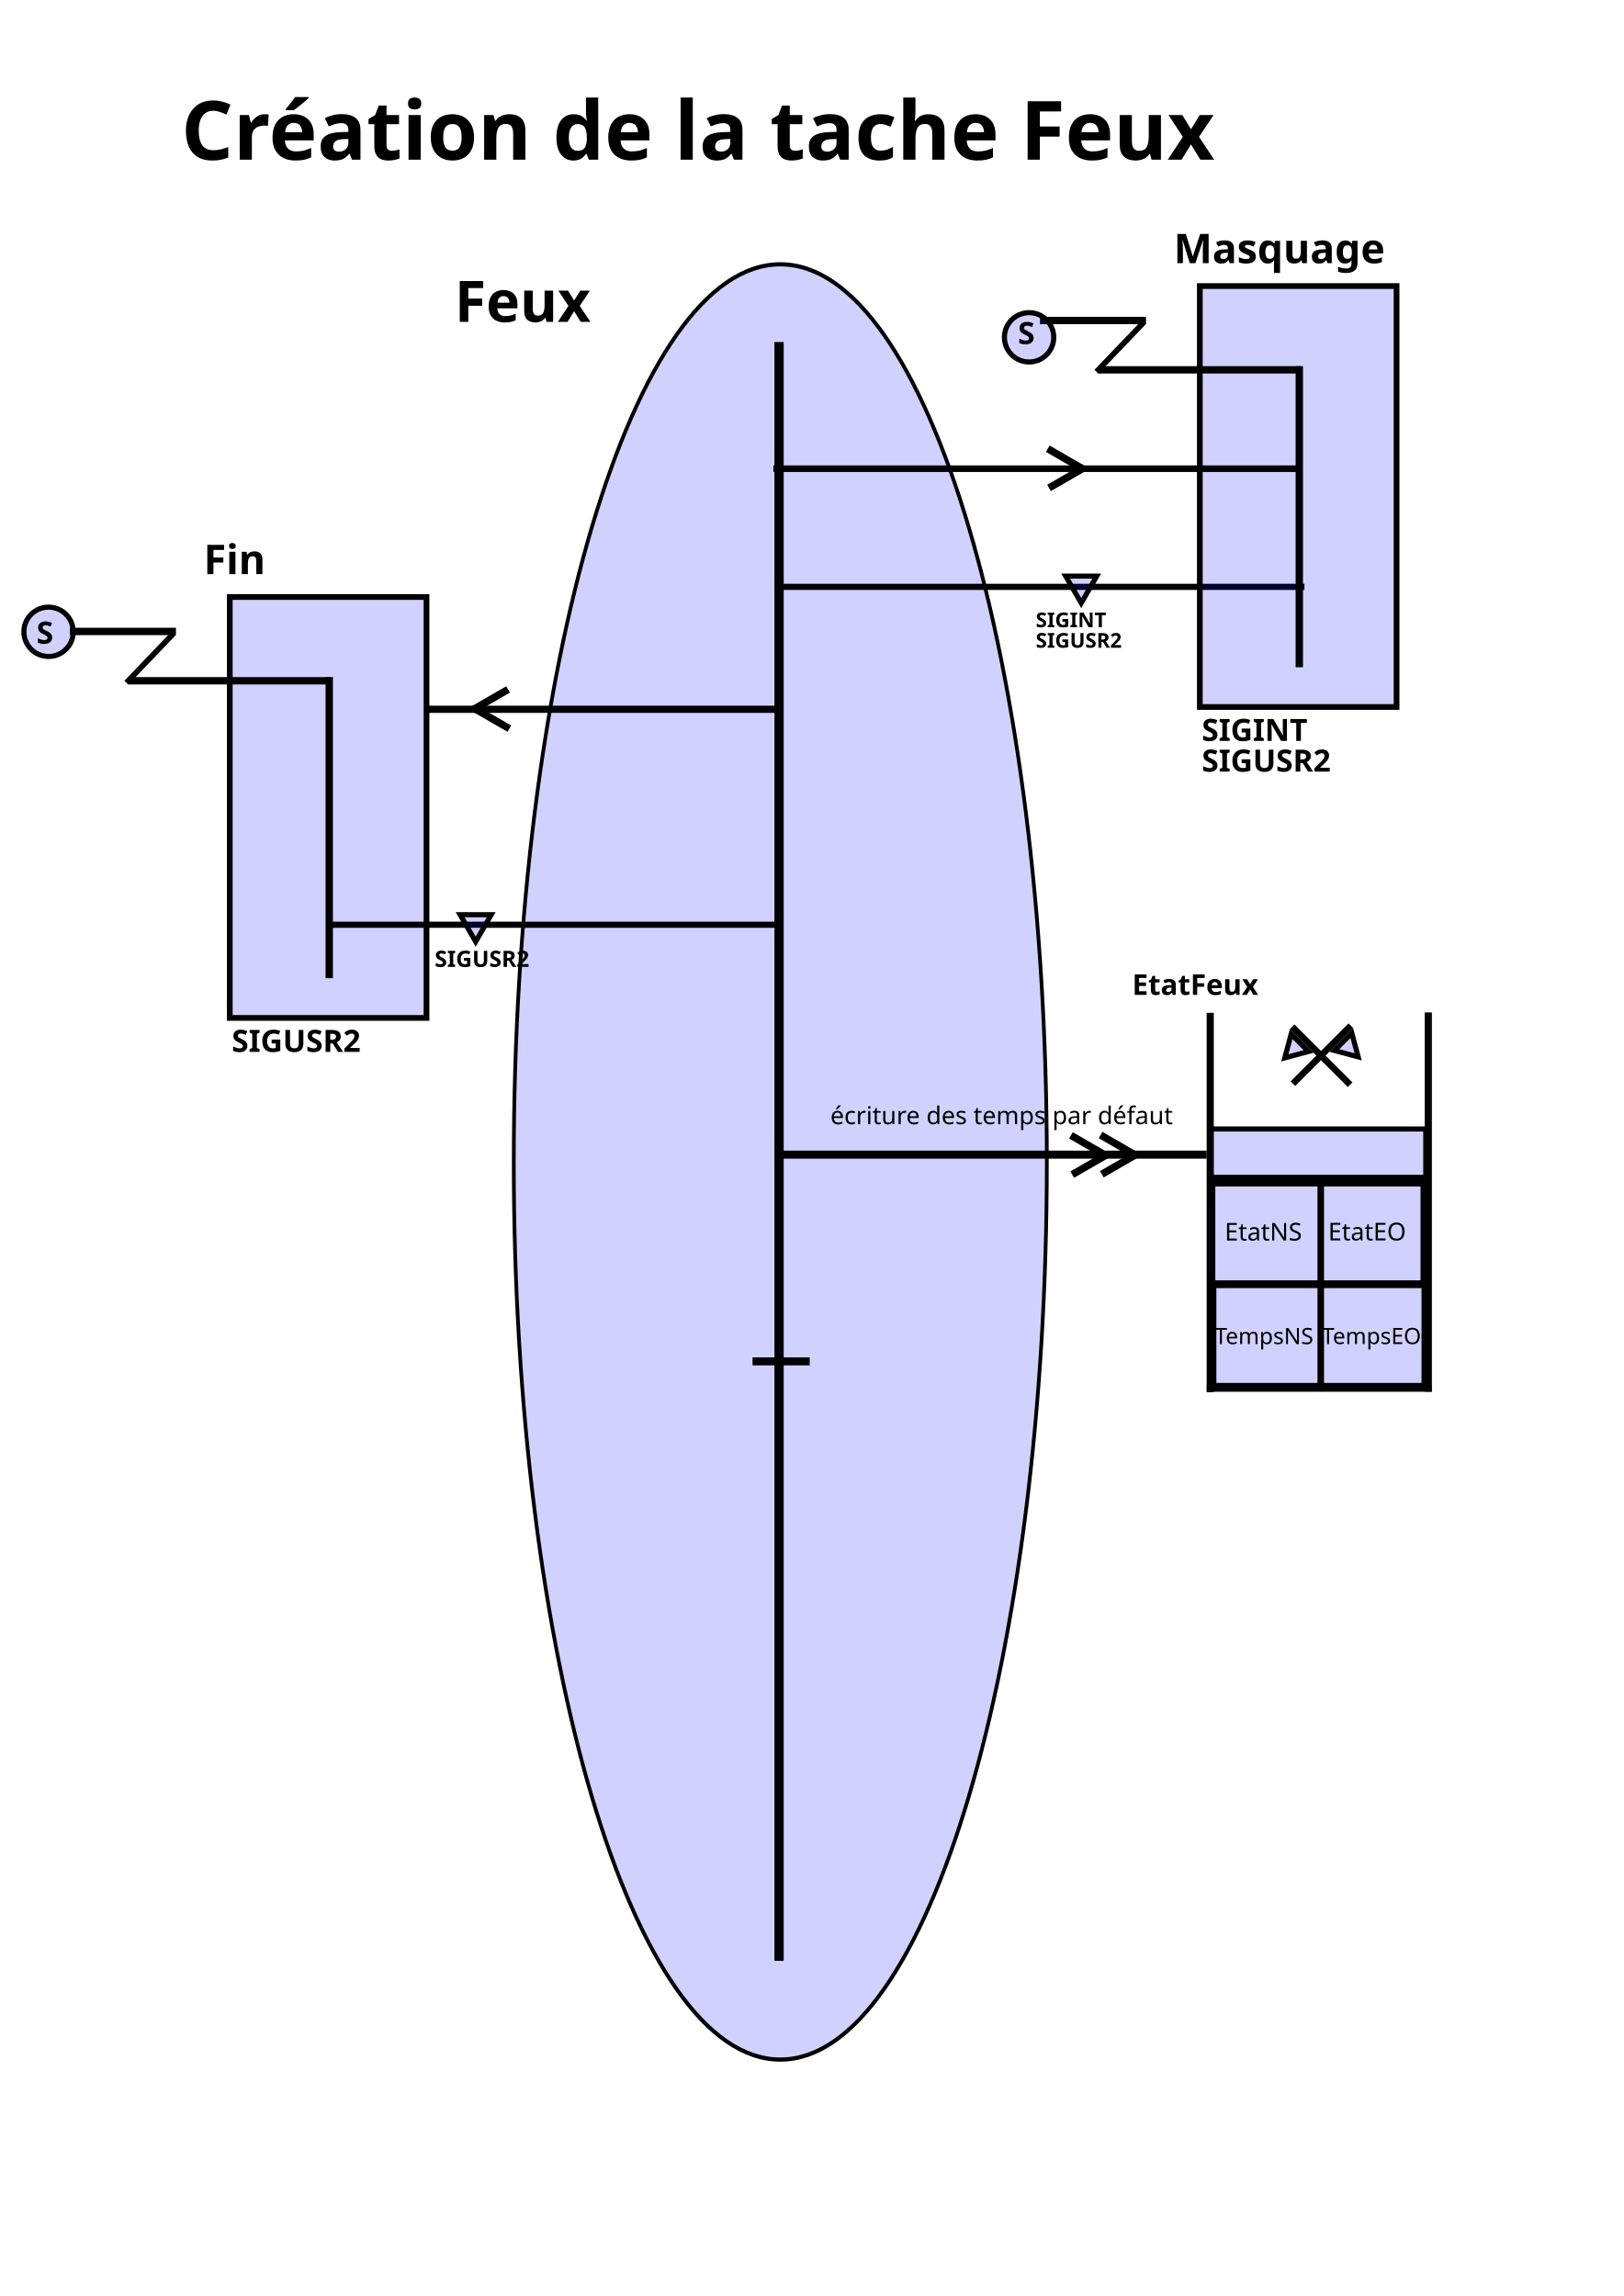
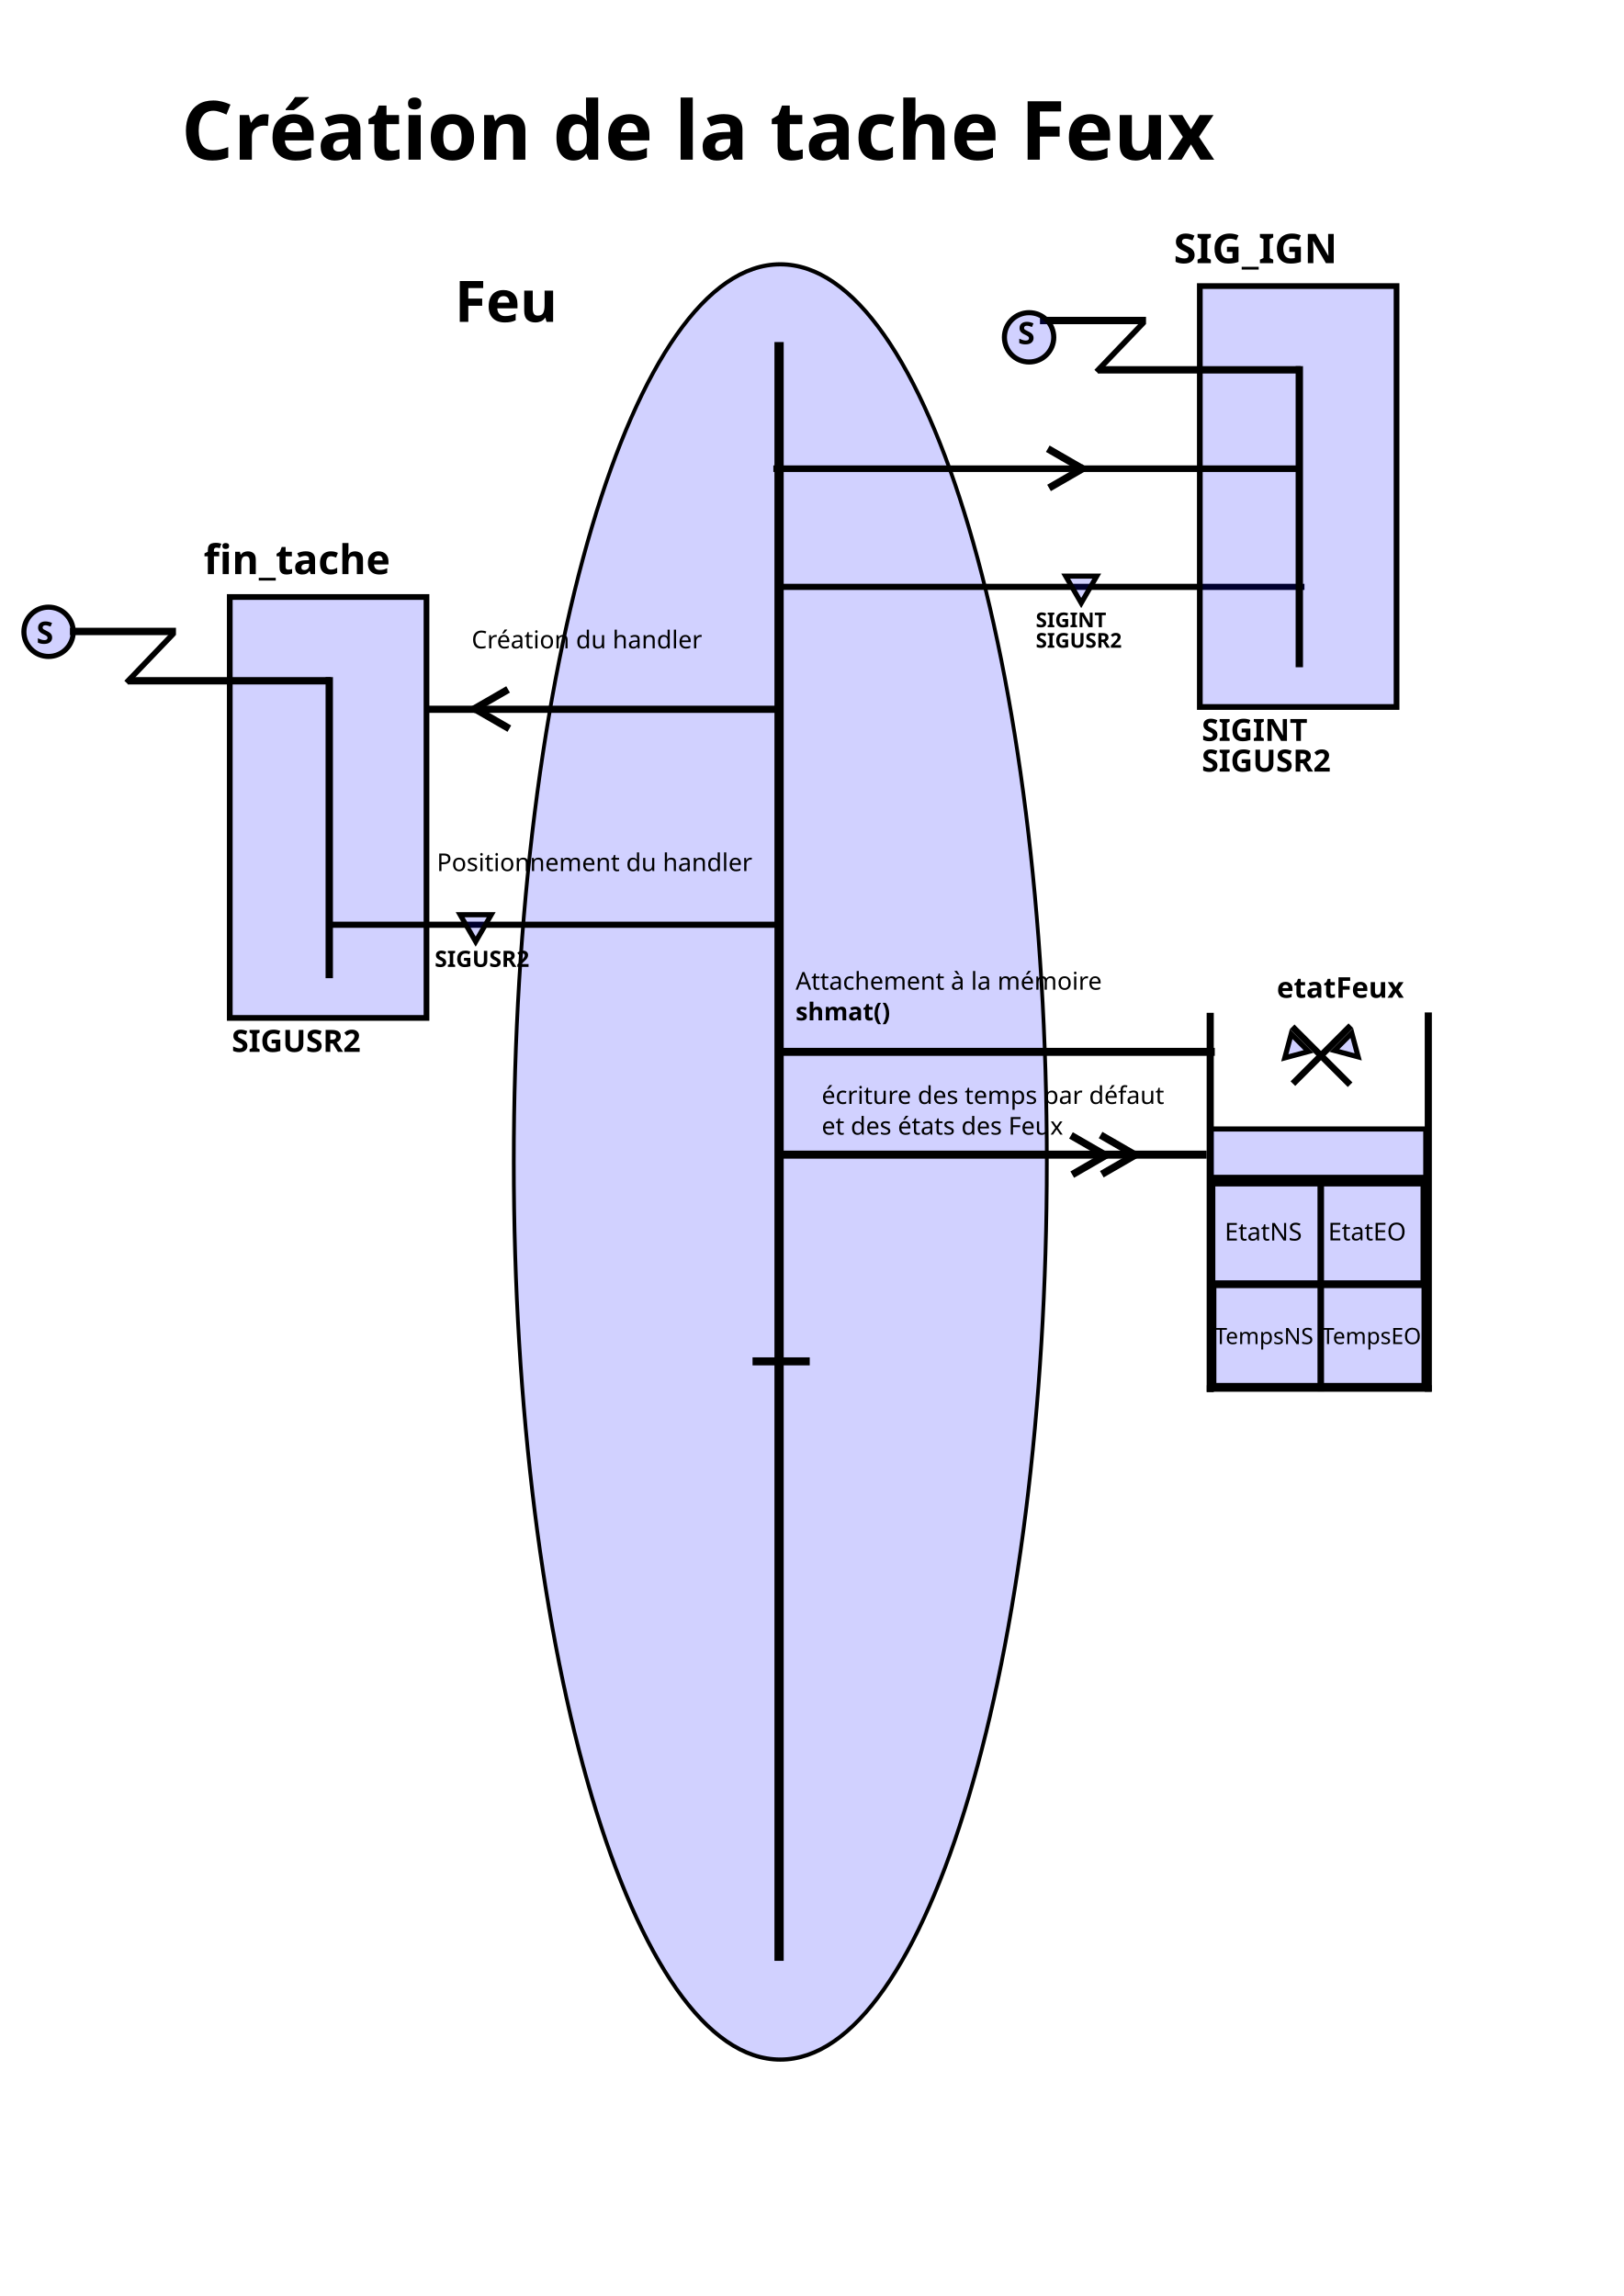
<svg xmlns="http://www.w3.org/2000/svg" width="210mm" height="297mm" id="svg2" version="1.1">
  <defs id="defs4" />
  <g id="layer1" style="display:inline">
    <path style="fill:#0000ff;fill-opacity:0.183;stroke:#000000;stroke-width:2.5;stroke-miterlimit:4;stroke-opacity:1;stroke-dasharray:none" id="path2987" d="m 671.429,656.648 a 178.571,535.714 0 1 1 -357.143,0 178.571,535.714 0 1 1 357.143,0 z" transform="matrix(0.7295883,0,0,0.8191961,21.84575,30.15306)" />
    <text xml:space="preserve" style="font-size:40px;font-style:normal;font-weight:normal;line-height:125%;letter-spacing:0px;word-spacing:0px;fill:#000000;fill-opacity:1;stroke:none;font-family:Sans" x="88.571" y="78.076" id="text2991">
      <tspan id="tspan2993" x="88.571" y="78.076" style="font-weight:bold;-inkscape-font-specification:Sans Bold">Création de la tache Feux</tspan>
    </text>
    <text xml:space="preserve" style="font-size:28px;font-style:normal;font-weight:bold;line-height:125%;letter-spacing:0px;word-spacing:0px;fill:#000000;fill-opacity:1;stroke:none;font-family:Sans;-inkscape-font-specification:Sans Bold" x="222.234" y="157.367" id="text2995">
-       <tspan id="tspan2997" x="222.234" y="157.367">Feux</tspan>
+       <tspan id="tspan2997" x="222.234" y="157.367">Feu</tspan>
    </text>
    <rect style="fill:#0000ff;fill-opacity:0.183;stroke:#000000;stroke-width:2.5;stroke-miterlimit:4;stroke-opacity:1;stroke-dasharray:none" id="rect2999" width="2.02" height="788.929" x="379.817" y="168.479" />
  </g>
  <g id="layer2">
    <rect style="fill:#0000ff;fill-opacity:0.183;stroke:#000000;stroke-width:2.5;stroke-miterlimit:4;stroke-opacity:1;stroke-dasharray:none" id="rect3294" width="255.064" height="0.505" x="381.333" y="286.667" />
    <rect style="fill:#0000ff;fill-opacity:0.183;stroke:#000000;stroke-width:2.802;stroke-miterlimit:4;stroke-opacity:1;stroke-dasharray:none;filter:url(#filter4121)" id="rect3769" width="96.165" height="205.786" x="586.501" y="139.858" />
    <rect style="fill:#0000ff;fill-opacity:0.183;stroke:#000000;stroke-width:2.5;stroke-miterlimit:4;stroke-opacity:1;stroke-dasharray:none;filter:url(#filter4121)" id="rect3787" width="49.329" height="1.096" x="509.616" y="156.15" />
    <rect style="fill:#0000ff;fill-opacity:0.183;stroke:#000000;stroke-width:2.534;stroke-miterlimit:4;stroke-opacity:1;stroke-dasharray:none;filter:url(#filter4121)" id="rect3789" width="96.433" height="1.062" x="538.134" y="180.283" />
    <rect style="fill:#0000ff;fill-opacity:0.183;stroke:#000000;stroke-width:2.5;stroke-miterlimit:4;stroke-opacity:1;stroke-dasharray:none;filter:url(#filter4121)" id="rect3791" width="1.096" height="144.7" x="634.584" y="180.267" />
    <rect style="fill:#0000ff;fill-opacity:0.183;stroke:#000000;stroke-width:1.891;stroke-miterlimit:4;stroke-opacity:1;stroke-dasharray:none;filter:url(#filter4121)" id="rect3793" width="31.512" height="0.829" x="244.118" y="512.312" transform="matrix(0.6918904,-0.7220026,0.7171599,0.6969086,0,0)" />
    <path transform="translate(2.070245,53.10614)" style="fill:#0000ff;fill-opacity:0.183;stroke:#000000;stroke-width:2.5;stroke-miterlimit:4;stroke-opacity:1;stroke-dasharray:none;filter:url(#filter4121)" id="path3795" d="m 513.027,111.813 a 12.058,12.058 0 1 1 -24.117,0 12.058,12.058 0 1 1 24.117,0 z" />
    <text xml:space="preserve" style="font-size:15px;font-style:normal;font-weight:bold;line-height:125%;letter-spacing:0px;word-spacing:0px;fill:#000000;fill-opacity:1;stroke:none;filter:url(#filter4121);font-family:Sans;-inkscape-font-specification:Sans Bold" x="497.557" y="168.208" id="text3797">
      <tspan id="tspan3799" x="497.557" y="168.208">S</tspan>
    </text>
    <text xml:space="preserve" style="font-size:40px;font-style:normal;font-weight:normal;line-height:100%;letter-spacing:0px;word-spacing:0px;fill:#000000;fill-opacity:1;stroke:none;filter:url(#filter4121);font-family:Sans" x="587.447" y="362.238" id="text3801">
      <tspan x="587.447" y="362.238" style="font-size:15px;font-weight:bold;line-height:100%;-inkscape-font-specification:Sans Bold" id="tspan3805">SIGINT</tspan>
      <tspan x="587.447" y="377.238" style="font-size:15px;font-weight:bold;line-height:100%;-inkscape-font-specification:Sans Bold" id="tspan3807">SIGUSR2</tspan>
    </text>
    <rect style="fill:#0000ff;fill-opacity:0.183;stroke:#000000;stroke-width:2.5;stroke-miterlimit:4;stroke-opacity:1;stroke-dasharray:none;display:inline" id="rect3814" width="17.539" height="1.096" x="554.496" y="-66.647" transform="matrix(0.8660254,0.5,-0.5,0.8660254,0,0)" />
    <rect style="fill:#0000ff;fill-opacity:0.183;stroke:#000000;stroke-width:2.5;stroke-miterlimit:4;stroke-opacity:1;stroke-dasharray:none;display:inline" id="rect3814-5" width="17.539" height="1.096" x="326.06" y="462.442" transform="matrix(0.8660254,-0.5,0.5,0.8660254,0,0)" />
    <text xml:space="preserve" style="font-size:40px;font-style:normal;font-weight:normal;line-height:100%;letter-spacing:0px;word-spacing:0px;fill:#000000;fill-opacity:1;stroke:none;display:inline;font-family:Sans" x="506.303" y="306.657" id="text3801-7">
      <tspan x="506.303" y="306.657" style="font-size:10px;font-weight:bold;line-height:100%;-inkscape-font-specification:Sans Bold" id="tspan3805-5">SIGINT</tspan>
      <tspan x="506.303" y="316.657" style="font-size:10px;font-weight:bold;line-height:100%;-inkscape-font-specification:Sans Bold" id="tspan3807-2">SIGUSR2</tspan>
    </text>
    <text xml:space="preserve" style="font-size:20px;font-style:normal;font-weight:bold;line-height:125%;letter-spacing:0px;word-spacing:0px;fill:#000000;fill-opacity:1;stroke:none;filter:url(#filter4121);font-family:Sans;-inkscape-font-specification:Sans Bold" x="573.735" y="128.659" id="text3264">
-       <tspan id="tspan3266" x="573.735" y="128.659">Masquage</tspan>
+       <tspan id="tspan3266" x="573.735" y="128.659">SIG_IGN</tspan>
    </text>
    <rect style="fill:#0000ff;fill-opacity:0.183;stroke:#000000;stroke-width:2.496;stroke-miterlimit:4;stroke-opacity:1;stroke-dasharray:none" id="rect3289" width="255.84" height="0.718" x="379.284" y="228.789" />
    <path style="fill:#0000ff;fill-opacity:0.183;stroke:#000000;stroke-width:2.5;stroke-miterlimit:4;stroke-opacity:1;stroke-dasharray:none;display:inline" id="path3843" d="m 528.374,226.916 -7.595,-13.155 15.19,0 z" transform="translate(0.1518846,67.90498)" />
    <path transform="translate(-477.2297,197.0764)" style="fill:#0000ff;fill-opacity:0.183;stroke:#000000;stroke-width:2.5;stroke-miterlimit:4;stroke-opacity:1;stroke-dasharray:none;filter:url(#filter4121)" id="path3795-3" d="m 513.027,111.813 a 12.058,12.058 0 1 1 -24.117,0 12.058,12.058 0 1 1 24.117,0 z" />
  </g>
  <g id="layer3" style="display:inline">
    <rect style="fill:#0000ff;fill-opacity:0.183;stroke:#000000;stroke-width:2.802;stroke-miterlimit:4;stroke-opacity:1;stroke-dasharray:none;filter:url(#filter4121)" id="rect3769-3" width="96.165" height="205.786" x="112.317" y="291.877" />
    <rect style="fill:#0000ff;fill-opacity:0.183;stroke:#000000;stroke-width:2.5;stroke-miterlimit:4;stroke-opacity:1;stroke-dasharray:none;filter:url(#filter4121)" id="rect3787-0" width="49.329" height="1.096" x="35.432" y="308.169" />
    <rect style="fill:#0000ff;fill-opacity:0.183;stroke:#000000;stroke-width:2.534;stroke-miterlimit:4;stroke-opacity:1;stroke-dasharray:none;filter:url(#filter4121)" id="rect3789-3" width="96.433" height="1.062" x="63.95" y="332.302" />
    <rect style="fill:#0000ff;fill-opacity:0.183;stroke:#000000;stroke-width:2.5;stroke-miterlimit:4;stroke-opacity:1;stroke-dasharray:none;filter:url(#filter4121)" id="rect3791-7" width="1.096" height="144.7" x="160.4" y="332.286" />
    <rect style="fill:#0000ff;fill-opacity:0.183;stroke:#000000;stroke-width:1.891;stroke-miterlimit:4;stroke-opacity:1;stroke-dasharray:none;filter:url(#filter4121)" id="rect3793-0" width="31.512" height="0.829" x="-195.377" y="275.125" transform="matrix(0.6918904,-0.7220026,0.7171599,0.6969086,0,0)" />
    <text xml:space="preserve" style="font-size:15px;font-style:normal;font-weight:bold;line-height:125%;letter-spacing:0px;word-spacing:0px;fill:#000000;fill-opacity:1;stroke:none;filter:url(#filter4121);font-family:Sans;-inkscape-font-specification:Sans Bold" x="17.818" y="314.671" id="text3797-9">
      <tspan id="tspan3799-7" x="17.818" y="314.671">S</tspan>
    </text>
    <text xml:space="preserve" style="font-size:40px;font-style:normal;font-weight:normal;line-height:100%;letter-spacing:0px;word-spacing:0px;fill:#000000;fill-opacity:1;stroke:none;filter:url(#filter4121);font-family:Sans" x="113.263" y="514.257" id="text3801-5">
      <tspan x="113.263" y="514.257" style="font-size:15px;font-weight:bold;line-height:100%;-inkscape-font-specification:Sans Bold" id="tspan3807-9">SIGUSR2</tspan>
    </text>
    <text xml:space="preserve" style="font-size:20px;font-style:normal;font-weight:bold;line-height:125%;letter-spacing:0px;word-spacing:0px;fill:#000000;fill-opacity:1;stroke:none;filter:url(#filter4121);font-family:Sans;-inkscape-font-specification:Sans Bold" x="99.551" y="280.678" id="text3264-1">
-       <tspan id="tspan3266-0" x="99.551" y="280.678">Fin</tspan>
+       <tspan id="tspan3266-0" x="99.551" y="280.678">fin_tache</tspan>
    </text>
    <rect style="fill:#0000ff;fill-opacity:0.183;stroke:#000000;stroke-width:2.493;stroke-miterlimit:4;stroke-opacity:1;stroke-dasharray:none" id="rect3423" width="171.61" height="1.017" x="209.221" y="346.262" />
    <rect style="fill:#0000ff;fill-opacity:0.183;stroke:#000000;stroke-width:2.5;stroke-miterlimit:4;stroke-opacity:1;stroke-dasharray:none;display:inline" id="rect3814-1" width="17.539" height="1.096" x="-392.495" y="-184.566" transform="matrix(-0.8660254,-0.5,0.5,-0.8660254,0,0)" />
    <rect style="fill:#0000ff;fill-opacity:0.183;stroke:#000000;stroke-width:2.5;stroke-miterlimit:4;stroke-opacity:1;stroke-dasharray:none;display:inline" id="rect3814-5-8" width="17.539" height="1.096" x="-45.315" y="-416.635" transform="matrix(-0.8660254,0.5,-0.5,-0.8660254,0,0)" />
    <rect style="fill:#0000ff;fill-opacity:0.183;stroke:#000000;stroke-width:2.443;stroke-miterlimit:4;stroke-opacity:1;stroke-dasharray:none" id="rect3294-5" width="219.049" height="0.562" x="161.726" y="451.829" />
    <path style="fill:#0000ff;fill-opacity:0.183;stroke:#000000;stroke-width:2.5;stroke-miterlimit:4;stroke-opacity:1;stroke-dasharray:none;display:inline" id="path3843-6" d="m 528.374,226.916 -7.595,-13.155 15.19,0 z" transform="translate(-295.8553,233.4524)" />
    <text xml:space="preserve" style="font-size:11px;font-style:normal;font-weight:bold;line-height:125%;letter-spacing:0px;word-spacing:0px;fill:#000000;fill-opacity:1;stroke:none;font-family:Sans;-inkscape-font-specification:Sans Bold" x="212.5" y="472.719" id="text3469">
      <tspan id="tspan3471" x="212.5" y="472.719">SIGUSR2</tspan>
    </text>
    <rect style="fill:#0000ff;fill-opacity:0.183;stroke:#000000;stroke-width:2.5;stroke-miterlimit:4;stroke-opacity:1;stroke-dasharray:none;display:inline" id="rect3814-1-2" width="17.539" height="1.096" x="744.612" y="211.034" transform="matrix(0.8660254,0.5,-0.5,0.8660254,0,0)" />
    <rect style="fill:#0000ff;fill-opacity:0.183;stroke:#000000;stroke-width:2.5;stroke-miterlimit:4;stroke-opacity:1;stroke-dasharray:none;display:inline" id="rect3814-5-8-6" width="17.539" height="1.096" x="180.64" y="765.929" transform="matrix(0.8660254,-0.5,0.5,0.8660254,0,0)" />
    <rect style="fill:#0000ff;fill-opacity:0.183;stroke:#000000;stroke-width:2.5;stroke-miterlimit:4;stroke-opacity:1;stroke-dasharray:none;display:inline" id="rect3814-1-7" width="17.539" height="1.096" x="732.175" y="218.421" transform="matrix(0.8660254,0.5,-0.5,0.8660254,0,0)" />
    <rect style="fill:#0000ff;fill-opacity:0.183;stroke:#000000;stroke-width:2.5;stroke-miterlimit:4;stroke-opacity:1;stroke-dasharray:none;display:inline" id="rect3814-5-8-7" width="17.539" height="1.096" x="168.024" y="758.851" transform="matrix(0.8660254,-0.5,0.5,0.8660254,0,0)" />
    <rect style="fill:#0000ff;fill-opacity:0.183;stroke:#000000;stroke-width:2.5;stroke-miterlimit:4;stroke-opacity:1;stroke-dasharray:none" id="rect3606" width="25.456" height="1.414" x="369.11" y="664.868" />
+     <rect style="fill:#0000ff;fill-opacity:0.183;stroke:#000000;stroke-width:2.5;stroke-miterlimit:4;stroke-opacity:1;stroke-dasharray:none" id="rect3062" width="212.132" height="1.414" x="380.423" y="513.547" />
+     <text xml:space="preserve" style="font-size:12px;font-style:normal;font-weight:normal;line-height:125%;letter-spacing:0px;word-spacing:0px;fill:#000000;fill-opacity:1;stroke:none;font-family:Sans" x="388.909" y="483.848" id="text3064">
+       <tspan id="tspan3066" x="388.909" y="483.848">Attachement à la mémoire </tspan>
+       <tspan x="388.909" y="498.848" id="tspan3068" style="font-weight:bold;-inkscape-font-specification:Sans Bold">shmat()</tspan>
+     </text>
  </g>
  <g id="layer4">
-     <text xml:space="preserve" style="font-size:40px;font-style:normal;font-weight:normal;line-height:125%;letter-spacing:0px;word-spacing:0px;fill:#000000;fill-opacity:1;stroke:none;font-family:Sans" x="553.422" y="486.393" id="text4428">
-       <tspan id="tspan4430" x="553.422" y="486.393" style="font-size:14px;font-weight:bold;-inkscape-font-specification:Sans Bold">EtatFeux</tspan>
+     <text xml:space="preserve" style="font-size:40px;font-style:normal;font-weight:normal;line-height:125%;letter-spacing:0px;word-spacing:0px;fill:#000000;fill-opacity:1;stroke:none;font-family:Sans" x="624.133" y="487.807" id="text4428">
+       <tspan id="tspan4430" x="624.133" y="487.807" style="font-size:14px;font-weight:bold;-inkscape-font-specification:Sans Bold">etatFeux</tspan>
    </text>
    <rect style="fill:#0000ff;fill-opacity:0.183;stroke:#000000;stroke-width:2.5;stroke-miterlimit:4;stroke-opacity:1;stroke-dasharray:none" id="rect3574" width="207.143" height="1.429" x="381.429" y="563.791" />
    <rect style="fill:#0000ff;fill-opacity:0.183;stroke:#000000;stroke-width:2.5;stroke-miterlimit:4;stroke-opacity:1;stroke-dasharray:none" id="rect4207-3" width="0.984" height="182.935" x="591.089" y="496.417" />
    <rect style="fill:#0000ff;fill-opacity:0.183;stroke:#000000;stroke-width:2.5;stroke-miterlimit:4;stroke-opacity:1;stroke-dasharray:none" id="rect4207-9-0" width="0.984" height="182.935" x="697.69" y="496.233" />
    <rect style="fill:#0000ff;fill-opacity:0.183;stroke:#000000;stroke-width:2.687;stroke-miterlimit:4;stroke-opacity:1;stroke-dasharray:none" id="rect4229-0" width="107.206" height="0.508" x="591.27" y="678.582" />
    <rect style="fill:#0000ff;fill-opacity:0.183;stroke:#000000;stroke-width:3.618;stroke-miterlimit:4;stroke-opacity:1;stroke-dasharray:none" id="rect4231-39" width="103.895" height="50.066" x="592.778" y="627.863" />
    <rect style="fill:#0000ff;fill-opacity:0.183;stroke:#000000;stroke-width:3.601;stroke-miterlimit:4;stroke-opacity:1;stroke-dasharray:none" id="rect4231-3-3-6" width="103.912" height="49.591" x="592.278" y="578.255" />
    <rect style="fill:#0000ff;fill-opacity:0.183;stroke:#000000;stroke-width:2.5;stroke-miterlimit:4;stroke-opacity:1;stroke-dasharray:none" id="rect4231-3-3-7-7" width="105.014" height="23.645" x="591.939" y="551.966" />
    <rect style="fill:#0000ff;fill-opacity:0.183;stroke:#000000;stroke-width:2.5;stroke-miterlimit:4;stroke-opacity:1;stroke-dasharray:none" id="rect4331-1" width="0.695" height="37.555" x="821.161" y="-111.073" transform="matrix(0.7071068,0.7071068,-0.7071068,0.7071068,0,0)" />
    <path style="fill:#0000ff;fill-opacity:0.183;stroke:#000000;stroke-width:2.5;stroke-miterlimit:4;stroke-opacity:1;stroke-dasharray:none" id="path4333-3" d="m 641.905,473.743 -10.432,6.023 0,-12.046 z" transform="matrix(0.7071068,0.7071068,-0.7071068,0.7071068,544.9985,-272.1801)" />
    <rect style="fill:#0000ff;fill-opacity:0.183;stroke:#000000;stroke-width:2.5;stroke-miterlimit:4;stroke-opacity:1;stroke-dasharray:none" id="rect4331-2-3" width="0.695" height="37.555" x="91.326" y="802.857" transform="matrix(0.7071068,-0.7071068,0.7071068,0.7071068,0,0)" />
    <path style="fill:#0000ff;fill-opacity:0.183;stroke:#000000;stroke-width:2.5;stroke-miterlimit:4;stroke-opacity:1;stroke-dasharray:none" id="path4333-1-6" d="m 641.905,473.743 -10.432,6.023 0,-12.046 z" transform="matrix(-0.258819,-0.9659258,0.9659258,-0.258819,339.6854,1248.204)" />
    <rect style="fill:#0000ff;fill-opacity:0.183;stroke:#000000;stroke-width:2.622;stroke-miterlimit:4;stroke-opacity:1;stroke-dasharray:none" id="rect4426" width="0.574" height="102.484" x="645.326" y="576.473" />
    <text xml:space="preserve" style="font-size:12px;font-style:normal;font-weight:normal;line-height:125%;letter-spacing:0px;word-spacing:0px;fill:#000000;fill-opacity:1;stroke:none;font-family:Sans" x="598.656" y="606.48" id="text3169">
      <tspan id="tspan3171" x="598.656" y="606.48">EtatNS</tspan>
    </text>
    <text xml:space="preserve" style="font-size:12px;font-style:normal;font-weight:normal;line-height:125%;letter-spacing:0px;word-spacing:0px;fill:#000000;fill-opacity:1;stroke:none;font-family:Sans" x="649.222" y="606.422" id="text3169-1">
      <tspan x="649.222" y="606.422" id="tspan3194">EtatEO</tspan>
    </text>
    <text xml:space="preserve" style="font-size:11px;font-style:normal;font-weight:normal;line-height:125%;letter-spacing:0px;word-spacing:0px;fill:#000000;fill-opacity:1;stroke:none;font-family:Sans" x="593.738" y="657.131" id="text3198">
      <tspan id="tspan3200" x="593.738" y="657.131">TempsNS</tspan>
    </text>
    <text xml:space="preserve" style="font-size:11px;font-style:normal;font-weight:normal;line-height:125%;letter-spacing:0px;word-spacing:0px;fill:#000000;fill-opacity:1;stroke:none;font-family:Sans" x="646.13" y="657.119" id="text3198-5">
      <tspan id="tspan3200-8" x="646.13" y="657.119">TempsEO</tspan>
    </text>
-     <text xml:space="preserve" style="font-size:12px;font-style:normal;font-weight:normal;line-height:125%;letter-spacing:0px;word-spacing:0px;fill:#000000;fill-opacity:1;stroke:none;font-family:Sans" x="405.879" y="549.609" id="text3058">
-       <tspan id="tspan3060" x="405.879" y="549.609">écriture des temps par défaut</tspan>
+     <text xml:space="preserve" style="font-size:12px;font-style:normal;font-weight:normal;line-height:125%;letter-spacing:0px;word-spacing:0px;fill:#000000;fill-opacity:1;stroke:none;font-family:Sans" x="401.637" y="539.71" id="text3058">
+       <tspan id="tspan3060" x="401.637" y="539.71">écriture des temps par défaut</tspan>
+       <tspan x="401.637" y="554.71" id="tspan3063">et des états des Feux</tspan>
+       <tspan x="401.637" y="569.71" id="tspan3061" />
+     </text>
+     <text xml:space="preserve" style="font-size:12px;font-style:normal;font-weight:normal;line-height:125%;letter-spacing:0px;word-spacing:0px;fill:#000000;fill-opacity:1;stroke:none;font-family:Sans" x="230.517" y="316.971" id="text3070">
+       <tspan id="tspan3072" x="230.517" y="316.971">Création du handler</tspan>
+     </text>
+     <text xml:space="preserve" style="font-size:12px;font-style:normal;font-weight:normal;line-height:125%;letter-spacing:0px;word-spacing:0px;fill:#000000;fill-opacity:1;stroke:none;font-family:Sans" x="213.546" y="425.866" id="text3074">
+       <tspan id="tspan3076" x="213.546" y="425.866">Positionnement du handler</tspan>
    </text>
  </g>
</svg>
